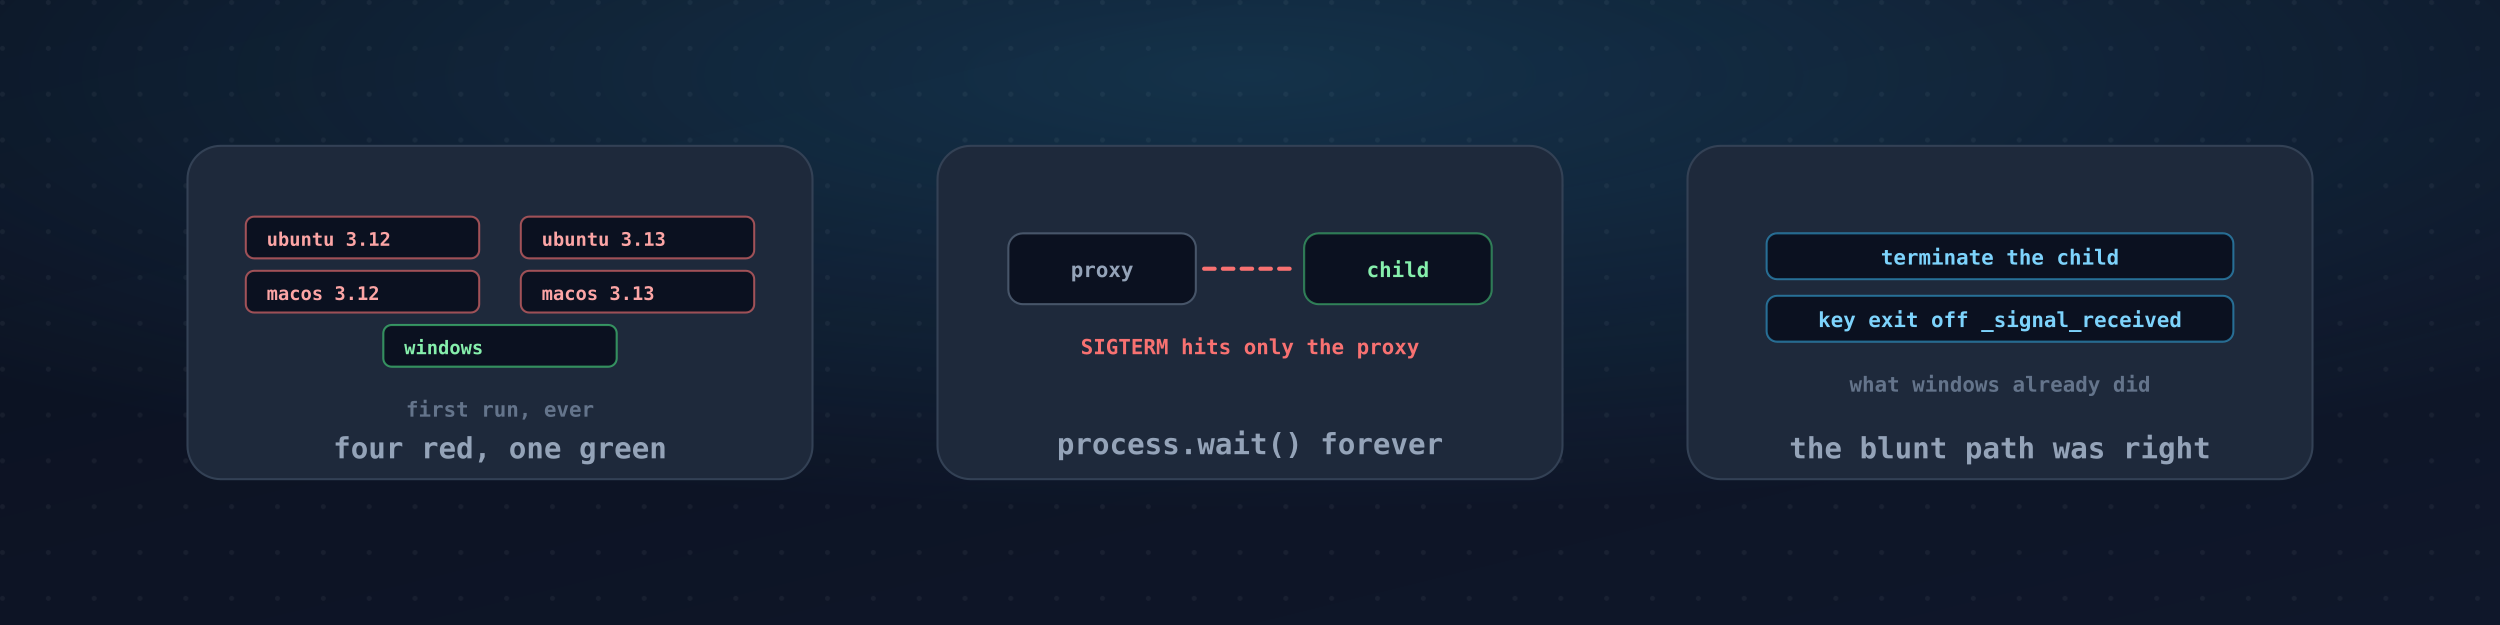
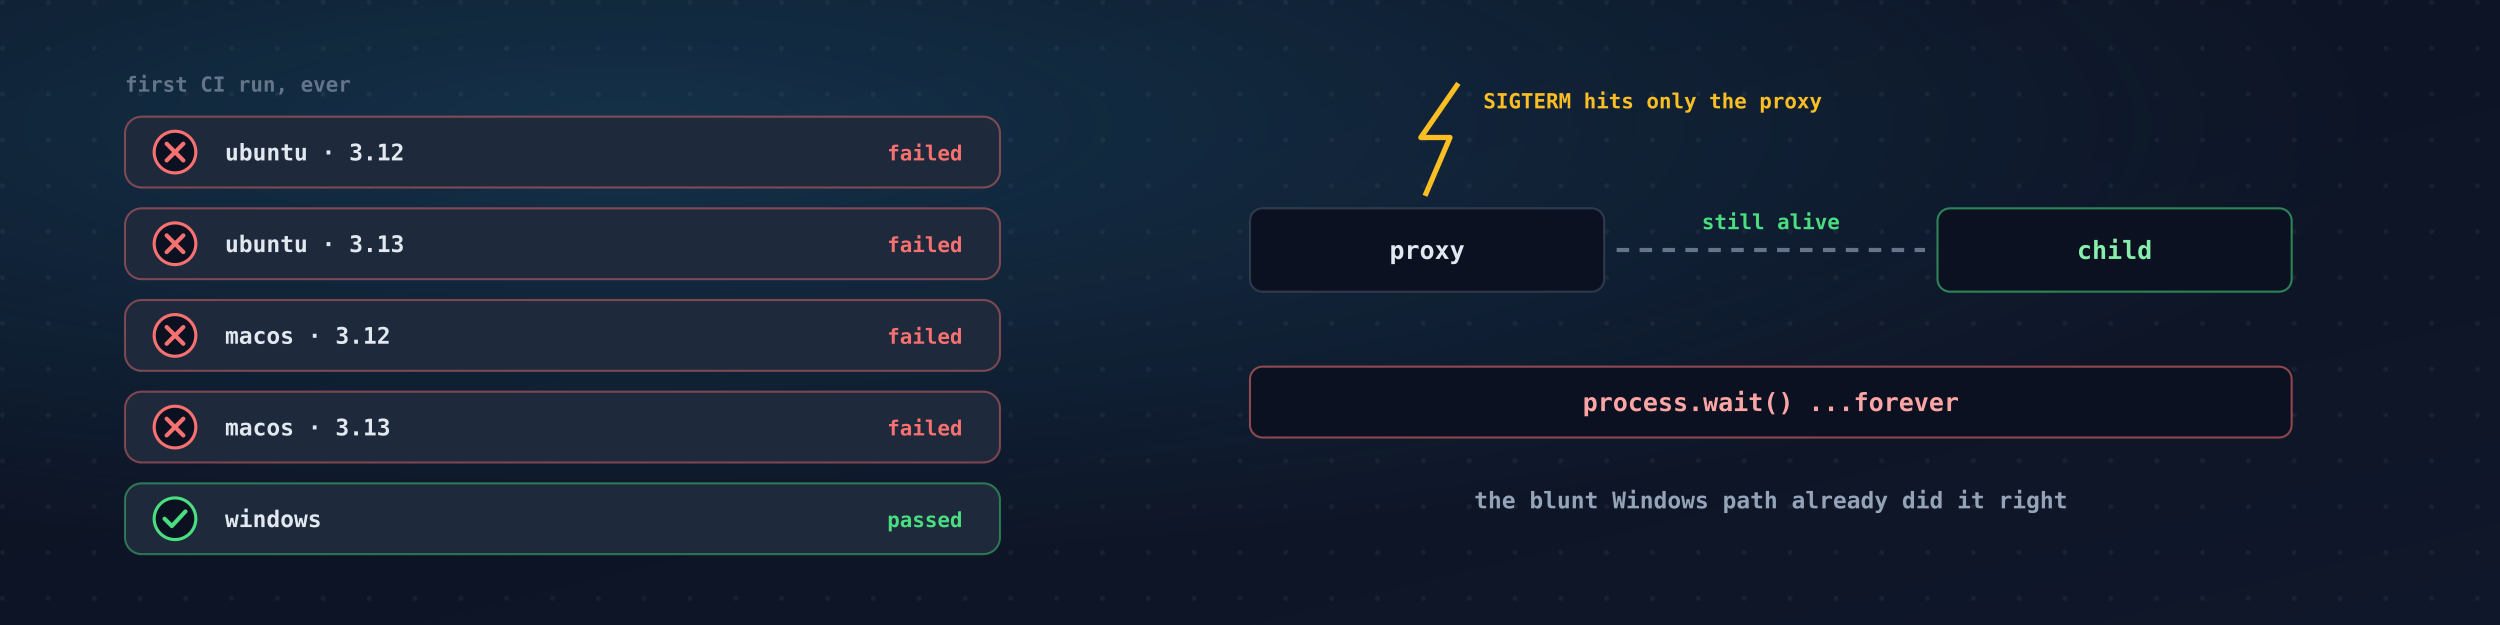
<svg xmlns="http://www.w3.org/2000/svg" viewBox="0 0 1200 300" role="img" aria-label="A CI matrix with four failing POSIX jobs and one passing Windows job, and a proxy blocked waiting on a child process that is still alive">
  <defs>
    <linearGradient id="bg" x1="0" y1="0" x2="1" y2="1">
      <stop offset="0" stop-color="#0b1120" />
      <stop offset="1" stop-color="#0f172a" />
    </linearGradient>
-     <radialGradient id="glow" cx="0.5" cy="0.12" r="0.7">
+     <radialGradient id="glow" cx="0.25" cy="0.2" r="0.7">
      <stop offset="0" stop-color="#38bdf8" stop-opacity="0.18" />
      <stop offset="1" stop-color="#38bdf8" stop-opacity="0" />
    </radialGradient>
    <pattern id="dots" width="22" height="22" patternUnits="userSpaceOnUse">
      <circle cx="1.2" cy="1.2" r="1.2" fill="#f8fafc" fill-opacity="0.05" />
    </pattern>
  </defs>
  <rect width="1200" height="300" fill="url(#bg)" />
  <rect width="1200" height="300" fill="url(#dots)" />
  <rect width="1200" height="300" fill="url(#glow)" />
-   <g font-family="ui-monospace, SFMono-Regular, Menlo, monospace" font-size="14" font-weight="600" fill="#94a3b8" text-anchor="middle">
-     <g transform="translate(90 70)">
-       <rect width="300" height="160" rx="16" fill="#1e293b" stroke="#334155" />
-       <g font-size="9" text-anchor="start">
-         <g transform="translate(28 34)">
-           <rect width="112" height="20" rx="4" fill="#0b1120" stroke="#f87171" stroke-opacity="0.6" />
-           <text x="10" y="14" fill="#fca5a5">ubuntu 3.12</text>
-         </g>
-         <g transform="translate(160 34)">
-           <rect width="112" height="20" rx="4" fill="#0b1120" stroke="#f87171" stroke-opacity="0.6" />
-           <text x="10" y="14" fill="#fca5a5">ubuntu 3.13</text>
-         </g>
-         <g transform="translate(28 60)">
-           <rect width="112" height="20" rx="4" fill="#0b1120" stroke="#f87171" stroke-opacity="0.6" />
-           <text x="10" y="14" fill="#fca5a5">macos 3.12</text>
-         </g>
-         <g transform="translate(160 60)">
-           <rect width="112" height="20" rx="4" fill="#0b1120" stroke="#f87171" stroke-opacity="0.6" />
-           <text x="10" y="14" fill="#fca5a5">macos 3.13</text>
-         </g>
-         <g transform="translate(94 86)">
-           <rect width="112" height="20" rx="4" fill="#0b1120" stroke="#4ade80" stroke-opacity="0.6" />
-           <text x="10" y="14" fill="#86efac">windows</text>
-         </g>
-       </g>
-       <text x="150" y="130" font-size="10" fill="#64748b">first run, ever</text>
-       <text x="150" y="150">four red, one green</text>
-     </g>
-     <g transform="translate(450 70)">
-       <rect width="300" height="160" rx="16" fill="#1e293b" stroke="#334155" />
-       <g font-size="10">
-         <rect x="34" y="42" width="90" height="34" rx="7" fill="#0b1120" stroke="#475569" />
-         <text x="79" y="63" fill="#94a3b8">proxy</text>
-         <rect x="176" y="42" width="90" height="34" rx="7" fill="#0b1120" stroke="#4ade80" stroke-opacity="0.5" />
-         <text x="221" y="63" fill="#86efac">child</text>
-       </g>
-       <path d="M128 59 h44" stroke="#f87171" stroke-width="2" stroke-dasharray="5 4" stroke-linecap="round" />
-       <text x="150" y="100" font-size="10" fill="#f87171">SIGTERM hits only the proxy</text>
-       <text x="150" y="148">process.wait() forever</text>
-     </g>
-     <g transform="translate(810 70)">
-       <rect width="300" height="160" rx="16" fill="#1e293b" stroke="#334155" />
-       <g font-size="10" fill="#94a3b8">
-         <g transform="translate(38 42)">
-           <rect width="224" height="22" rx="5" fill="#0b1120" stroke="#38bdf8" stroke-opacity="0.5" />
-           <text x="112" y="15" fill="#7dd3fc">terminate the child</text>
-         </g>
-         <g transform="translate(38 72)">
-           <rect width="224" height="22" rx="5" fill="#0b1120" stroke="#38bdf8" stroke-opacity="0.5" />
-           <text x="112" y="15" fill="#7dd3fc">key exit off _signal_received</text>
-         </g>
-       </g>
-       <text x="150" y="118" font-size="10" fill="#64748b">what windows already did</text>
-       <text x="150" y="150">the blunt path was right</text>
-     </g>
+   <g font-family="ui-monospace, SFMono-Regular, Menlo, monospace" font-weight="600" text-anchor="middle">
+     <text x="60" y="44" font-size="10" fill="#64748b" text-anchor="start">first CI run, ever</text>
+     <rect x="60" y="56" width="420" height="34" rx="8" fill="#1e293b" stroke="#f87171" stroke-opacity="0.45" />
+     <circle cx="84" cy="73" r="10" fill="#0b1120" stroke="#f87171" stroke-width="1.5" />
+     <path d="M80 69 l8 8 M88 69 l-8 8" stroke="#f87171" stroke-width="2" stroke-linecap="round" />
+     <text x="108" y="77" font-size="11" fill="#e2e8f0" text-anchor="start">ubuntu · 3.12</text>
+     <text x="462" y="77" font-size="10" fill="#f87171" text-anchor="end">failed</text>
+     <rect x="60" y="100" width="420" height="34" rx="8" fill="#1e293b" stroke="#f87171" stroke-opacity="0.45" />
+     <circle cx="84" cy="117" r="10" fill="#0b1120" stroke="#f87171" stroke-width="1.5" />
+     <path d="M80 113 l8 8 M88 113 l-8 8" stroke="#f87171" stroke-width="2" stroke-linecap="round" />
+     <text x="108" y="121" font-size="11" fill="#e2e8f0" text-anchor="start">ubuntu · 3.13</text>
+     <text x="462" y="121" font-size="10" fill="#f87171" text-anchor="end">failed</text>
+     <rect x="60" y="144" width="420" height="34" rx="8" fill="#1e293b" stroke="#f87171" stroke-opacity="0.45" />
+     <circle cx="84" cy="161" r="10" fill="#0b1120" stroke="#f87171" stroke-width="1.5" />
+     <path d="M80 157 l8 8 M88 157 l-8 8" stroke="#f87171" stroke-width="2" stroke-linecap="round" />
+     <text x="108" y="165" font-size="11" fill="#e2e8f0" text-anchor="start">macos · 3.12</text>
+     <text x="462" y="165" font-size="10" fill="#f87171" text-anchor="end">failed</text>
+     <rect x="60" y="188" width="420" height="34" rx="8" fill="#1e293b" stroke="#f87171" stroke-opacity="0.45" />
+     <circle cx="84" cy="205" r="10" fill="#0b1120" stroke="#f87171" stroke-width="1.5" />
+     <path d="M80 201 l8 8 M88 201 l-8 8" stroke="#f87171" stroke-width="2" stroke-linecap="round" />
+     <text x="108" y="209" font-size="11" fill="#e2e8f0" text-anchor="start">macos · 3.13</text>
+     <text x="462" y="209" font-size="10" fill="#f87171" text-anchor="end">failed</text>
+     <rect x="60" y="232" width="420" height="34" rx="8" fill="#1e293b" stroke="#4ade80" stroke-opacity="0.45" />
+     <circle cx="84" cy="249" r="10" fill="#0b1120" stroke="#4ade80" stroke-width="1.5" />
+     <path d="M79 249 l3.5 3.5 l6.5 -7" fill="none" stroke="#4ade80" stroke-width="2" stroke-linecap="round" stroke-linejoin="round" />
+     <text x="108" y="253" font-size="11" fill="#e2e8f0" text-anchor="start">windows</text>
+     <text x="462" y="253" font-size="10" fill="#4ade80" text-anchor="end">passed</text>
+     <rect x="600" y="100" width="170" height="40" rx="6" fill="#0b1120" stroke="#475569" stroke-opacity="0.55" />
+     <text x="685.0" y="124.3" font-size="12" fill="#e2e8f0">proxy</text>
+     <rect x="930" y="100" width="170" height="40" rx="6" fill="#0b1120" stroke="#4ade80" stroke-opacity="0.55" />
+     <text x="1015.0" y="124.3" font-size="12" fill="#86efac">child</text>
+     <line x1="776" y1="120" x2="924" y2="120" stroke="#64748b" stroke-width="2" stroke-dasharray="6 5" />
+     <text x="850" y="110" font-size="10" fill="#4ade80">still alive</text>
+     <path d="M700 40 l-18 26 h14 l-12 28" fill="none" stroke="#fbbf24" stroke-width="2.5" stroke-linejoin="round" />
+     <text x="712" y="52" font-size="10" fill="#fbbf24" text-anchor="start">SIGTERM hits only the proxy</text>
+     <rect x="600" y="176" width="500" height="34" rx="6" fill="#0b1120" stroke="#f87171" stroke-opacity="0.55" />
+     <text x="850.0" y="197.3" font-size="12" fill="#fca5a5">process.wait()  ...forever</text>
+     <text x="850" y="244" font-size="11" fill="#94a3b8">the blunt Windows path already did it right</text>
  </g>
</svg>
